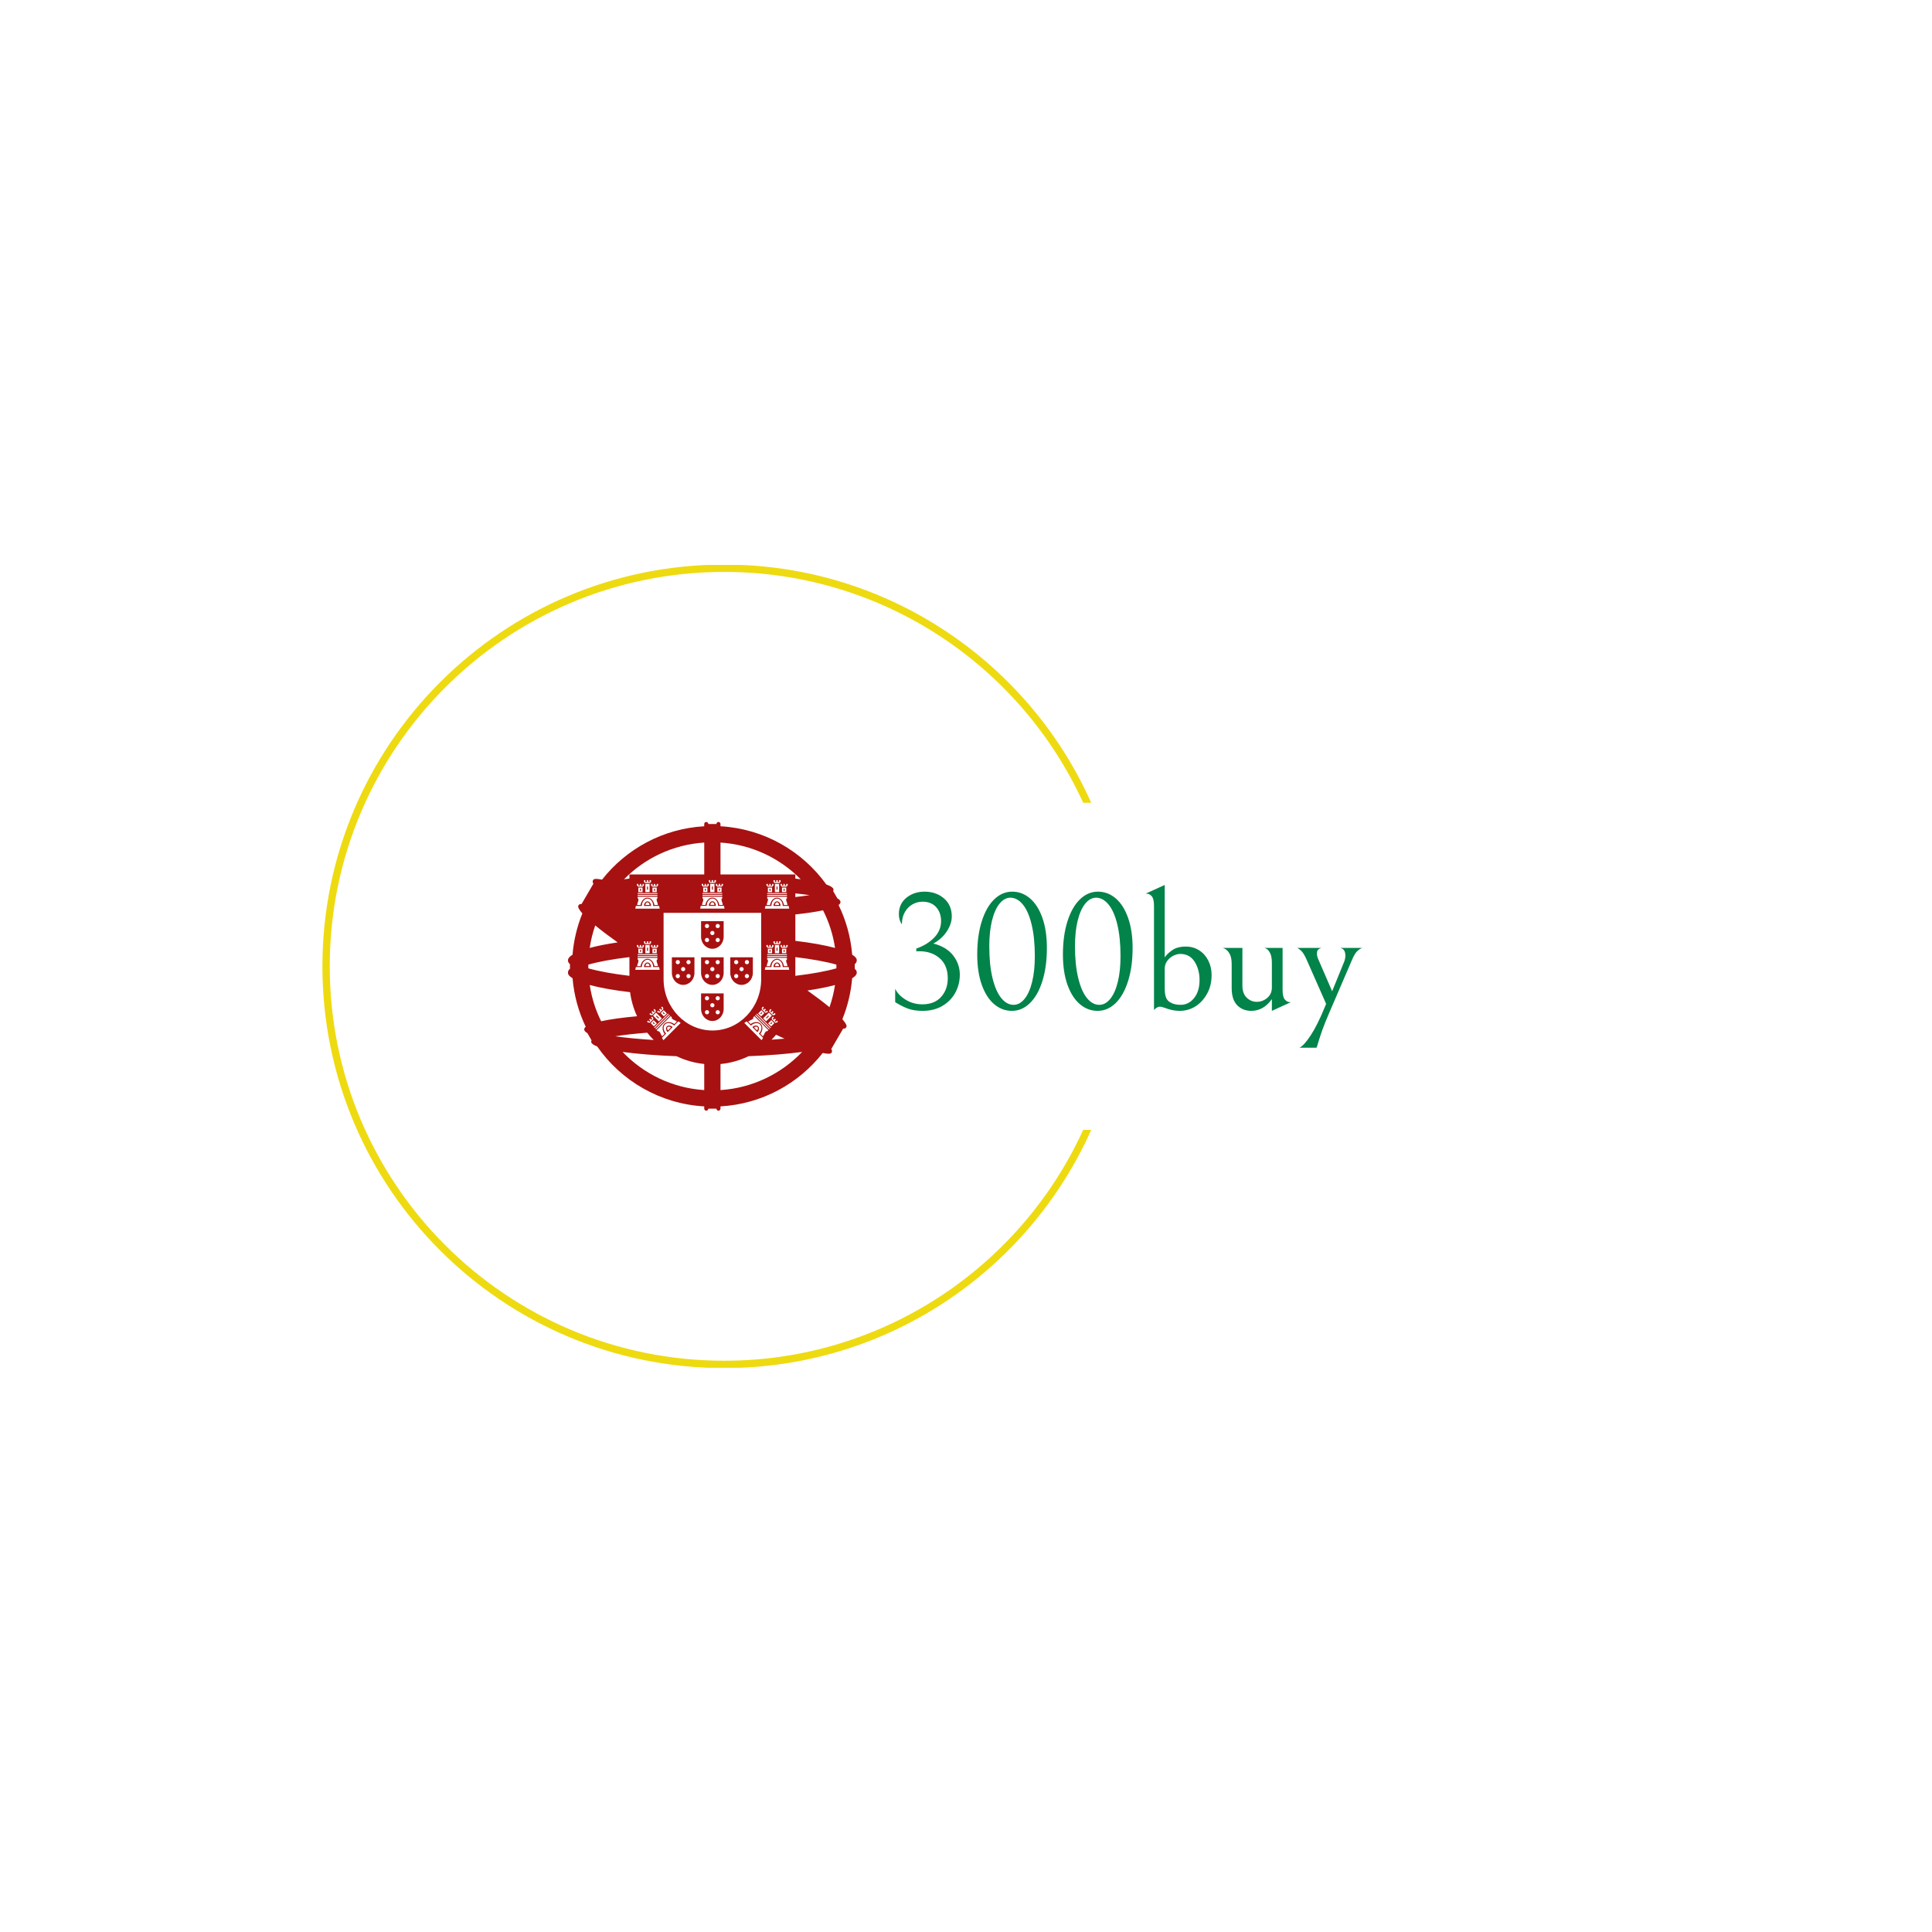
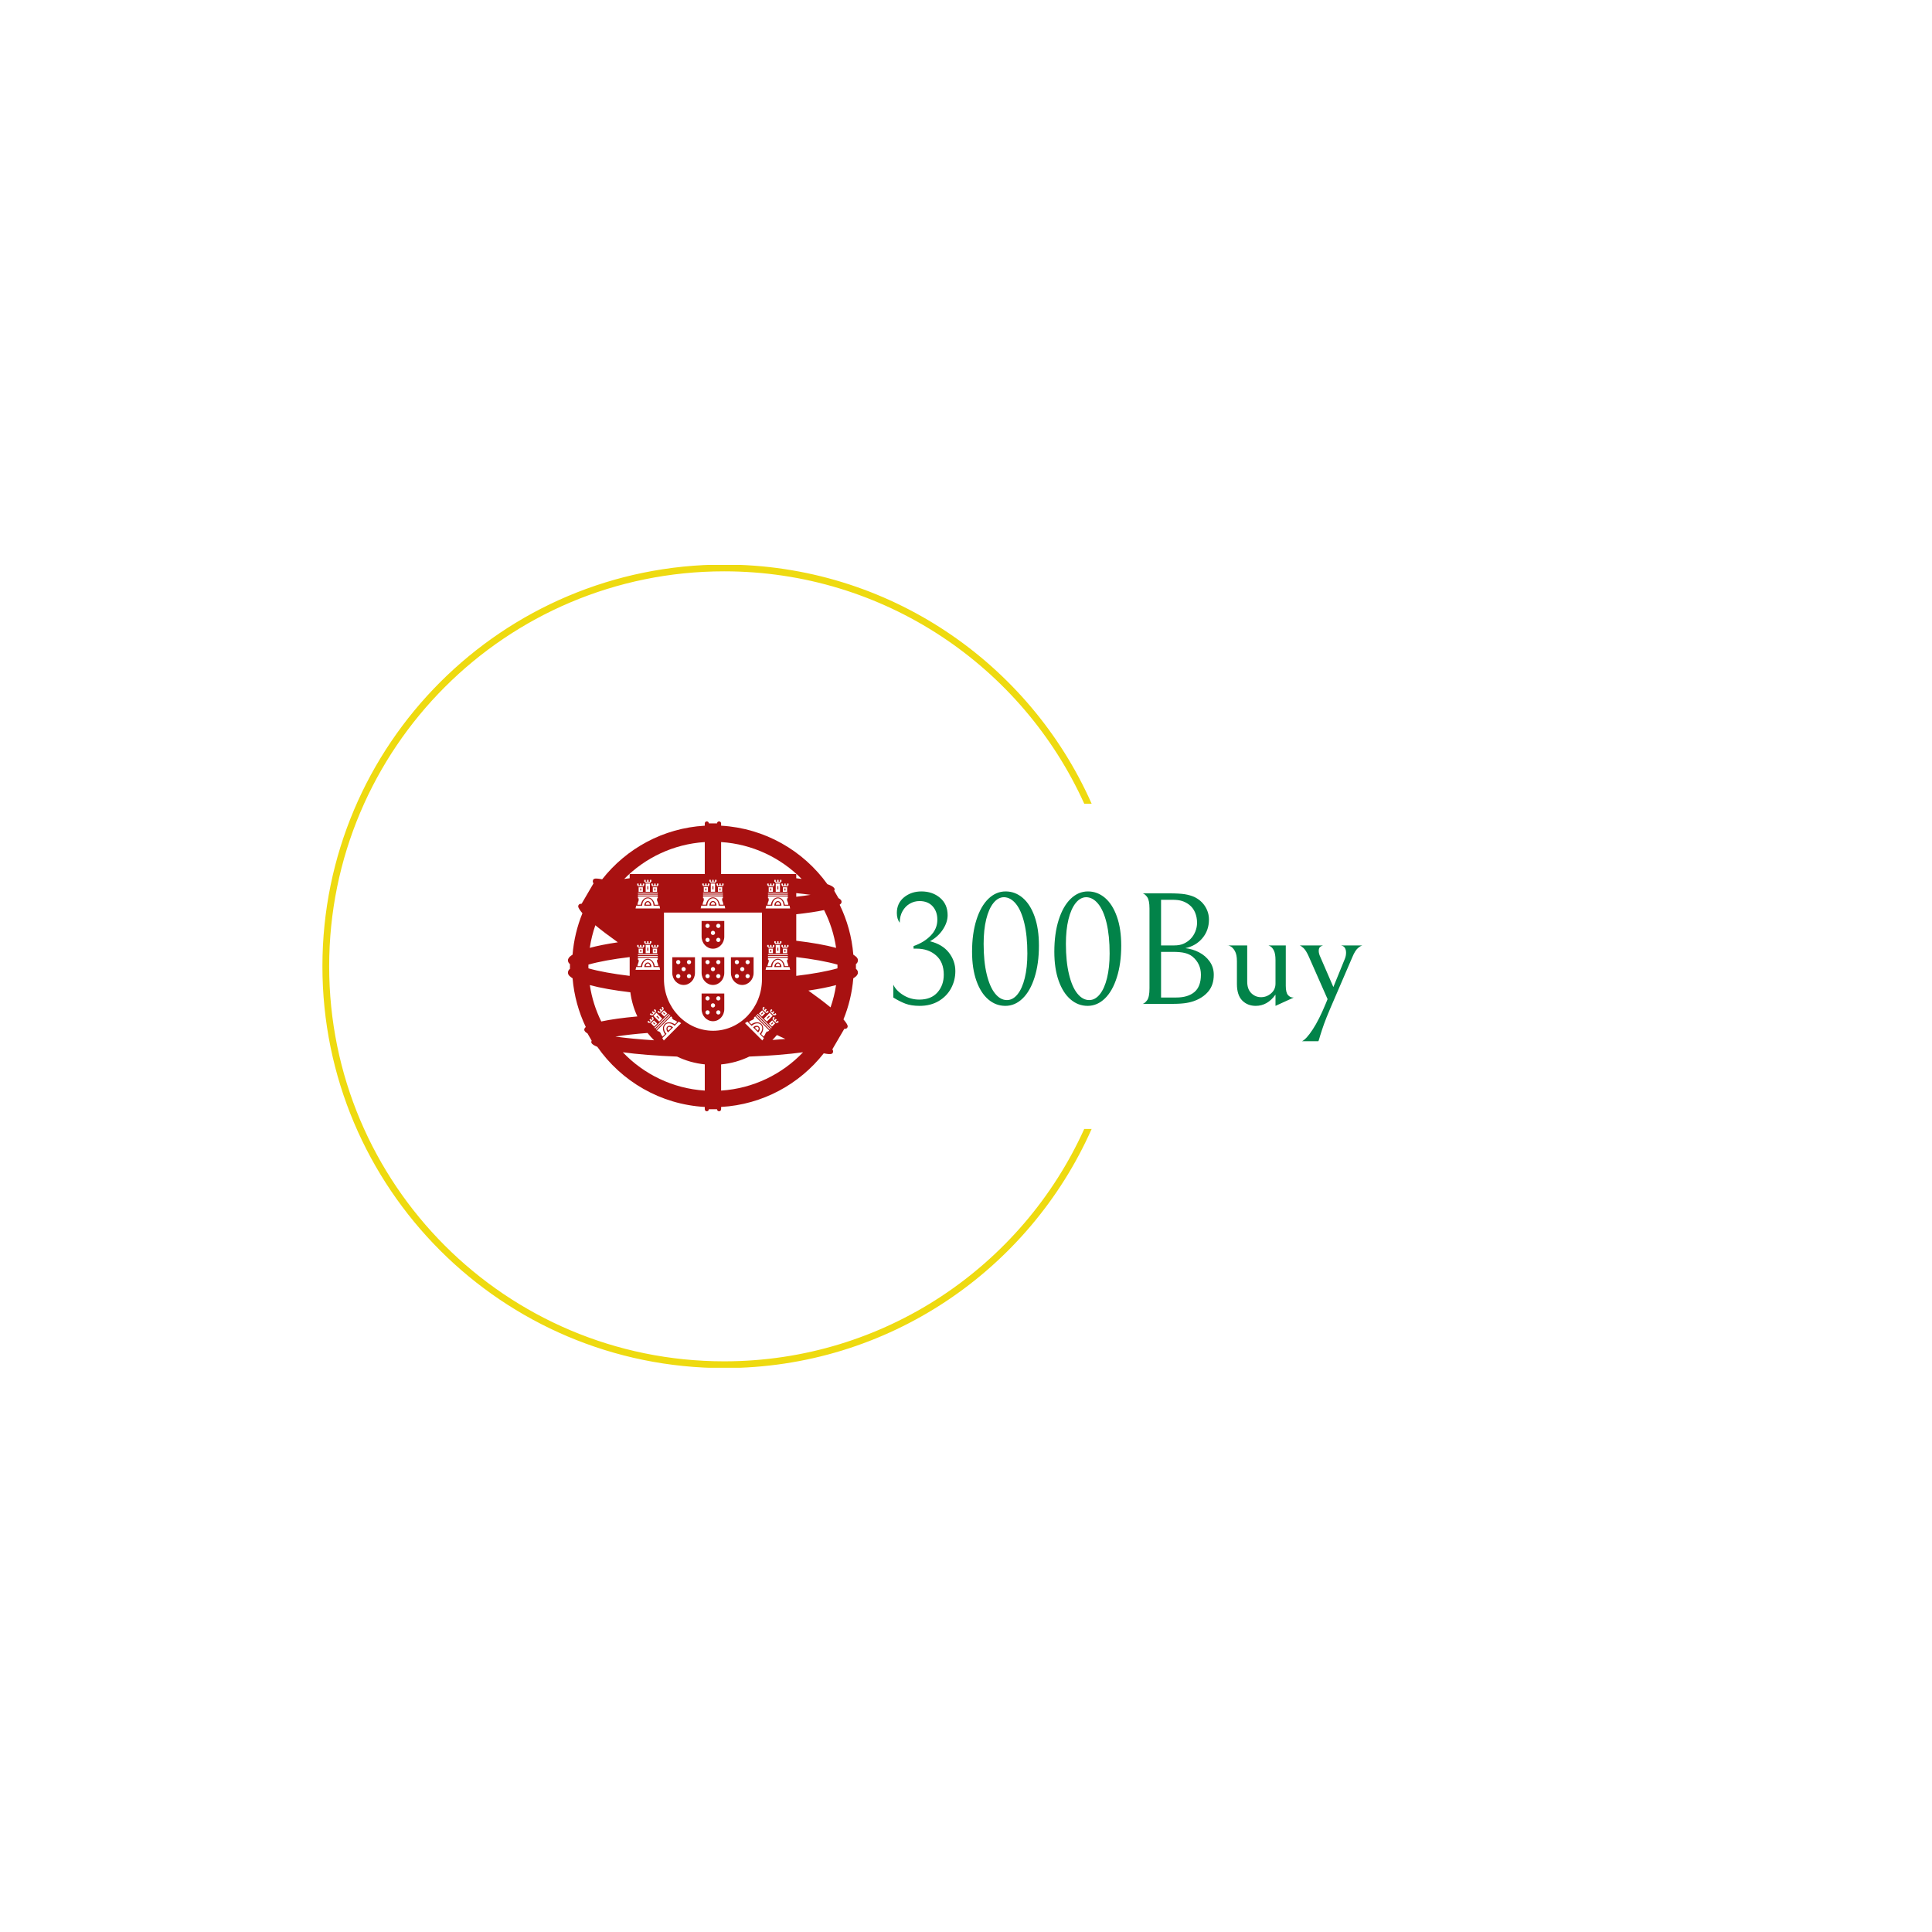
<svg xmlns="http://www.w3.org/2000/svg" version="1.1" width="1500" height="1500" viewBox="0 0 1500 1500">
  <rect width="1500" height="1500" fill="#ffffff" />
  <g transform="matrix(0.6666667,0,0,0.6666667,249.3939,438.5857)">
    <svg viewBox="0 0 396 247" data-background-color="#ffffff" preserveAspectRatio="xMidYMid meet" height="935" width="1500">
      <g id="tight-bounds" transform="matrix(1,0,0,1,0.24,-0.1)">
        <svg viewBox="0 0 395.52 247.2" height="247.2" width="395.52">
          <g>
            <svg />
          </g>
          <g>
            <svg viewBox="0 0 395.52 247.2" height="247.2" width="395.52">
-               <g transform="matrix(1,0,0,1,75.54432,79.18547)">
-                 <svg viewBox="0 0 244.431 88.829" height="88.829" width="244.431">
+               <g transform="matrix(1,0,0,1,75.54432,79.00606)">
+                 <svg viewBox="0 0 244.431 89.188" height="89.188" width="244.431">
                  <g>
-                     <svg viewBox="0 0 415.586 151.029" height="88.829" width="244.431">
-                       <g transform="matrix(1,0,0,1,171.1548,32.9512)">
-                         <svg viewBox="0 0 244.431 85.126" height="85.126" width="244.431">
+                     <svg viewBox="0 0 413.914 151.029" height="89.188" width="244.431">
+                       <g transform="matrix(1,0,0,1,169.4829,36.49238)">
+                         <svg viewBox="0 0 244.431 78.044" height="78.044" width="244.431">
                          <g id="textblocktransform">
-                             <svg viewBox="0 0 244.431 85.126" height="85.126" width="244.431" id="textblock">
+                             <svg viewBox="0 0 244.431 78.044" height="78.044" width="244.431" id="textblock">
                              <g>
-                                 <svg viewBox="0 0 244.431 85.126" height="85.126" width="244.431">
+                                 <svg viewBox="0 0 244.431 78.044" height="78.044" width="244.431">
                                  <g transform="matrix(1,0,0,1,0,0)">
-                                     <svg width="244.431" viewBox="1.9 -37 139.54 48.6" height="85.126" data-palette-color="#028349">
-                                       <path d="M13.3-19.5Q17.15-18.55 19.18-15.98 21.2-13.4 21.2-10.2L21.2-10.2Q21.2-7.35 19.88-4.88 18.55-2.4 16.03-0.9 13.5 0.6 10.1 0.6L10.1 0.6Q7.45 0.6 5.63-0.1 3.8-0.8 1.9-2L1.9-2 1.9-6Q2.75-4.15 5-2.75 7.25-1.35 10-1.35L10-1.35Q13.65-1.35 15.63-3.58 17.6-5.8 17.6-9.1L17.6-9.1Q17.6-13 15.2-15.1 12.8-17.2 9.15-17.2L9.15-17.2 8.2-17.2 8.2-18Q11.5-19.15 13.55-21.28 15.6-23.4 15.6-26.2L15.6-26.2Q15.6-28.75 14.13-30.38 12.65-32 10.05-32L10.05-32Q8.45-32 7.05-31.2 5.65-30.4 4.78-28.88 3.9-27.35 3.9-25.25L3.9-25.25Q3-26.45 3-28.3L3-28.3Q3-31.35 5.25-33.18 7.5-35 10.65-35L10.65-35Q14.1-35 16.45-33 18.8-31 18.8-27.6L18.8-27.6Q18.8-25.4 17.32-23.15 15.85-20.9 13.3-19.5L13.3-19.5ZM26.4-16.25Q26.4-21.85 27.75-26.13 29.1-30.4 31.47-32.7 33.85-35 36.85-35L36.85-35Q39.8-35 42.15-33 44.5-31 45.85-27.2 47.2-23.4 47.2-18.15L47.2-18.15Q47.2-12.55 45.85-8.28 44.5-4 42.12-1.7 39.75 0.6 36.75 0.6L36.75 0.6Q33.8 0.6 31.45-1.4 29.1-3.4 27.75-7.2 26.4-11 26.4-16.25L26.4-16.25ZM43.6-15.7Q43.6-21.2 42.65-25.15 41.7-29.1 40.05-31.13 38.4-33.15 36.35-33.2L36.35-33.2Q34.5-33.2 33.05-31.4 31.6-29.6 30.8-26.33 30-23.05 30-18.7L30-18.7Q30-13.2 30.95-9.25 31.9-5.3 33.55-3.25 35.2-1.2 37.25-1.2L37.25-1.2Q39.1-1.2 40.55-3 42-4.8 42.8-8.08 43.6-11.35 43.6-15.7L43.6-15.7ZM51.99-16.25Q51.99-21.85 53.34-26.13 54.7-30.4 57.07-32.7 59.45-35 62.45-35L62.45-35Q65.39-35 67.75-33 70.09-31 71.44-27.2 72.8-23.4 72.8-18.15L72.8-18.15Q72.8-12.55 71.44-8.28 70.09-4 67.72-1.7 65.34 0.6 62.34 0.6L62.34 0.6Q59.39 0.6 57.05-1.4 54.7-3.4 53.34-7.2 51.99-11 51.99-16.25L51.99-16.25ZM69.19-15.7Q69.19-21.2 68.25-25.15 67.3-29.1 65.64-31.13 63.99-33.15 61.95-33.2L61.95-33.2Q60.09-33.2 58.64-31.4 57.2-29.6 56.39-26.33 55.59-23.05 55.59-18.7L55.59-18.7Q55.59-13.2 56.55-9.25 57.49-5.3 59.14-3.25 60.8-1.2 62.84-1.2L62.84-1.2Q64.69-1.2 66.14-3 67.59-4.8 68.39-8.08 69.19-11.35 69.19-15.7L69.19-15.7ZM79.19-30.75Q79.19-32.85 78.52-33.63 77.84-34.4 76.99-34.4L76.99-34.4 76.69-34.4 82.39-37 82.39-15.35Q82.99-16.35 84.57-17.48 86.14-18.6 88.69-18.6L88.69-18.6Q90.89-18.6 92.64-17.5 94.39-16.4 95.39-14.45 96.39-12.5 96.39-10.1L96.39-10.1Q96.39-7.05 95.14-4.7 93.89-2.35 91.89-0.95L91.89-0.95Q89.64 0.6 86.79 0.6L86.79 0.6Q84.79 0.6 82.54-0.25L82.54-0.25Q81.49-0.65 80.94-0.65L80.94-0.65Q80.09-0.65 79.19 0.35L79.19 0.35 79.19-30.75ZM82.39-6.1Q82.39-4.5 82.74-3.5 83.09-2.5 83.94-2L83.94-2Q85.19-1.2 87.14-1.2L87.14-1.2Q89.54-1.2 91.17-3.23 92.79-5.25 92.79-8.6L92.79-8.6Q92.79-11.75 91.32-14.08 89.84-16.4 87.04-16.4L87.04-16.4Q85.99-16.4 84.89-15.83 83.79-15.25 83.09-14.25 82.39-13.25 82.39-12L82.39-12 82.39-6.1ZM114.39-2.9Q111.89 0.6 108.24 0.6L108.24 0.6Q105.69 0.6 104.04-1.07 102.39-2.75 102.39-6.2L102.39-6.2 102.39-13.3Q102.39-15.35 101.77-16.45 101.14-17.55 100.34-17.95 99.54-18.35 99.54-18.2L99.54-18.2 105.59-18.2 105.59-6.95Q105.59-4.6 106.86-3.35 108.14-2.1 109.89-2.1L109.89-2.1Q111.64-2.1 113.02-3.28 114.39-4.45 114.39-6.35L114.39-6.35 114.39-13.65Q114.39-15.6 113.89-16.6 113.39-17.6 112.74-17.95 112.09-18.3 112.09-18.2L112.09-18.2 117.59-18.2 117.59-5.65Q117.59-3.55 118.27-2.78 118.94-2 119.79-2L119.79-2 120.09-2 114.39 0.6 114.39-2.9ZM130.04-0.15L130.59-1.5 124.74-14.75Q123.89-16.65 123.11-17.38 122.34-18.1 121.89-18.2L121.89-18.2 129.19-18.2Q128.74-18.1 128.29-17.75 127.84-17.4 127.84-16.5L127.84-16.5Q127.84-15.65 128.34-14.6L128.34-14.6 132.39-5.25 135.99-14.1Q136.34-15 136.34-15.95L136.34-15.95Q136.34-16.85 135.96-17.45 135.59-18.05 134.74-18.2L134.74-18.2 141.44-18.2Q140.89-18.1 140.01-17.35 139.14-16.6 138.29-14.55L138.29-14.55 131.49 1.25Q130.14 4.4 129.49 6.23 128.84 8.05 128.24 10L128.24 10Q127.99 10.95 127.74 11.6L127.74 11.6 122.64 11.6Q123.99 10.95 125.96 7.95 127.94 4.95 130.04-0.15L130.04-0.15Z" opacity="1" transform="matrix(1,0,0,1,0,0)" fill="#028349" class="wordmark-text-0" data-fill-palette-color="primary" id="text-0" />
+                                     <svg width="244.431" viewBox="1.9 -35 145.94 46.6" height="78.044" data-palette-color="#028349">
+                                       <path d="M13.3-19.5Q17.15-18.55 19.18-15.98 21.2-13.4 21.2-10.2L21.2-10.2Q21.2-7.35 19.88-4.88 18.55-2.4 16.03-0.9 13.5 0.6 10.1 0.6L10.1 0.6Q7.45 0.6 5.63-0.1 3.8-0.8 1.9-2L1.9-2 1.9-6Q2.75-4.15 5-2.75 7.25-1.35 10-1.35L10-1.35Q13.65-1.35 15.63-3.58 17.6-5.8 17.6-9.1L17.6-9.1Q17.6-13 15.2-15.1 12.8-17.2 9.15-17.2L9.15-17.2 8.2-17.2 8.2-18Q11.5-19.15 13.55-21.28 15.6-23.4 15.6-26.2L15.6-26.2Q15.6-28.75 14.13-30.38 12.65-32 10.05-32L10.05-32Q8.45-32 7.05-31.2 5.65-30.4 4.78-28.88 3.9-27.35 3.9-25.25L3.9-25.25Q3-26.45 3-28.3L3-28.3Q3-31.35 5.25-33.18 7.5-35 10.65-35L10.65-35Q14.1-35 16.45-33 18.8-31 18.8-27.6L18.8-27.6Q18.8-25.4 17.32-23.15 15.85-20.9 13.3-19.5L13.3-19.5ZM26.4-16.25Q26.4-21.85 27.75-26.13 29.1-30.4 31.47-32.7 33.85-35 36.85-35L36.85-35Q39.8-35 42.15-33 44.5-31 45.85-27.2 47.2-23.4 47.2-18.15L47.2-18.15Q47.2-12.55 45.85-8.28 44.5-4 42.12-1.7 39.75 0.6 36.75 0.6L36.75 0.6Q33.8 0.6 31.45-1.4 29.1-3.4 27.75-7.2 26.4-11 26.4-16.25L26.4-16.25ZM43.6-15.7Q43.6-21.2 42.65-25.15 41.7-29.1 40.05-31.13 38.4-33.15 36.35-33.2L36.35-33.2Q34.5-33.2 33.05-31.4 31.6-29.6 30.8-26.33 30-23.05 30-18.7L30-18.7Q30-13.2 30.95-9.25 31.9-5.3 33.55-3.25 35.2-1.2 37.25-1.2L37.25-1.2Q39.1-1.2 40.55-3 42-4.8 42.8-8.08 43.6-11.35 43.6-15.7L43.6-15.7ZM51.99-16.25Q51.99-21.85 53.34-26.13 54.7-30.4 57.07-32.7 59.45-35 62.45-35L62.45-35Q65.39-35 67.75-33 70.09-31 71.44-27.2 72.8-23.4 72.8-18.15L72.8-18.15Q72.8-12.55 71.44-8.28 70.09-4 67.72-1.7 65.34 0.6 62.34 0.6L62.34 0.6Q59.39 0.6 57.05-1.4 54.7-3.4 53.34-7.2 51.99-11 51.99-16.25L51.99-16.25ZM69.19-15.7Q69.19-21.2 68.25-25.15 67.3-29.1 65.64-31.13 63.99-33.15 61.95-33.2L61.95-33.2Q60.09-33.2 58.64-31.4 57.2-29.6 56.39-26.33 55.59-23.05 55.59-18.7L55.59-18.7Q55.59-13.2 56.55-9.25 57.49-5.3 59.14-3.25 60.8-1.2 62.84-1.2L62.84-1.2Q64.69-1.2 66.14-3 67.59-4.8 68.39-8.08 69.19-11.35 69.19-15.7L69.19-15.7ZM95.29-0.85Q93.99-0.4 92.32-0.2 90.64 0 87.69 0L87.69 0 79.44 0Q80.09-0.15 80.84-1.13 81.59-2.1 81.59-4.9L81.59-4.9 81.59-29.65Q81.59-32.25 80.89-33.23 80.19-34.2 79.49-34.4L79.49-34.4 87.69-34.4Q90.89-34.4 92.57-34.13 94.24-33.85 95.49-33.3L95.49-33.3Q97.69-32.25 98.89-30.35 100.09-28.45 100.09-26.25L100.09-26.25Q100.09-22.9 98.07-20.48 96.04-18.05 92.74-17.35L92.74-17.35Q94.99-17.1 97.02-16.05 99.04-15 100.32-13.2 101.59-11.4 101.59-9.1L101.59-9.1Q101.59-5.9 99.89-3.88 98.19-1.85 95.29-0.85L95.29-0.85ZM93.89-30.9Q92.89-31.65 91.74-32.02 90.59-32.4 88.64-32.4L88.64-32.4 85.19-32.4 85.19-18.2 89.24-18.2Q91.04-18.2 92.24-18.75 93.44-19.3 94.34-20.2L94.34-20.2Q95.29-21.15 95.84-22.5 96.39-23.85 96.39-25.25L96.39-25.25Q96.39-26.95 95.77-28.45 95.14-29.95 93.89-30.9L93.89-30.9ZM94.94-14.75Q93.99-15.5 92.59-15.85 91.19-16.2 88.79-16.2L88.79-16.2 85.19-16.2 85.19-2 89.94-2Q93.54-2 95.57-3.7 97.59-5.4 97.59-9.1L97.59-9.1Q97.59-12.55 94.94-14.75L94.94-14.75ZM120.79-2.9Q118.29 0.6 114.64 0.6L114.64 0.6Q112.09 0.6 110.44-1.07 108.79-2.75 108.79-6.2L108.79-6.2 108.79-13.3Q108.79-15.35 108.16-16.45 107.54-17.55 106.74-17.95 105.94-18.35 105.94-18.2L105.94-18.2 111.99-18.2 111.99-6.95Q111.99-4.6 113.26-3.35 114.54-2.1 116.29-2.1L116.29-2.1Q118.04-2.1 119.41-3.28 120.79-4.45 120.79-6.35L120.79-6.35 120.79-13.65Q120.79-15.6 120.29-16.6 119.79-17.6 119.14-17.95 118.49-18.3 118.49-18.2L118.49-18.2 123.99-18.2 123.99-5.65Q123.99-3.55 124.66-2.78 125.34-2 126.19-2L126.19-2 126.49-2 120.79 0.6 120.79-2.9ZM136.44-0.15L136.99-1.5 131.14-14.75Q130.29-16.65 129.51-17.38 128.74-18.1 128.29-18.2L128.29-18.2 135.59-18.2Q135.14-18.1 134.69-17.75 134.24-17.4 134.24-16.5L134.24-16.5Q134.24-15.65 134.74-14.6L134.74-14.6 138.79-5.25 142.39-14.1Q142.74-15 142.74-15.95L142.74-15.95Q142.74-16.85 142.36-17.45 141.99-18.05 141.14-18.2L141.14-18.2 147.84-18.2Q147.29-18.1 146.41-17.35 145.54-16.6 144.69-14.55L144.69-14.55 137.89 1.25Q136.54 4.4 135.89 6.23 135.24 8.05 134.64 10L134.64 10Q134.39 10.95 134.14 11.6L134.14 11.6 129.04 11.6Q130.39 10.95 132.36 7.95 134.34 4.95 136.44-0.15L136.44-0.15Z" opacity="1" transform="matrix(1,0,0,1,0,0)" fill="#028349" class="wordmark-text-0" data-fill-palette-color="primary" id="text-0" />
                                    </svg>
                                  </g>
                                </svg>
                              </g>
                            </svg>
                          </g>
                        </svg>
                      </g>
                      <g>
                        <svg viewBox="0 0 151.059 151.029" height="151.029" width="151.059">
                          <g>
                            <svg version="1.1" x="0" y="0" viewBox="5.479 6.76 752.21 752.061" enable-background="new 0 0 763.17 763.17" xml:space="preserve" height="151.029" width="151.059" class="icon-icon-0" data-fill-palette-color="accent" id="icon-0">
                              <path d="M752.539 389.267l-0.042-12.085c3.59-3.017 5.529-6.133 5.132-11.139-0.193-2.46-1.351-4.573-2.844-6.313-0.098-0.118-0.208-0.234-0.311-0.351-0.038-0.042-0.075-0.085-0.114-0.126-2.042-2.271-4.963-4.35-8.588-6.73-3.781-46.12-16.123-89.813-35.438-129.488 3.212-2.323 4.903-4.711 4.903-7.148 0 0-0.005-0.116-0.024-0.301 0.041-0.427 0.024-0.687 0.024-0.687 0-3.149-2.813-6.217-8.108-9.167l-0.618-1.061-10.344-18.019c0.061-0.135 0.112-0.268 0.167-0.402 0.543-0.946 0.833-1.9 0.833-2.863 0 0-0.009-0.06-0.023-0.145 0.014-0.106 0.023-0.181 0.023-0.181 0-1.029-0.317-2.049-0.936-3.058-0.053-0.129-0.102-0.258-0.16-0.387-0.026 0.021-0.048 0.037-0.074 0.057-2.375-3.491-8.376-6.853-17.549-10.025C615.973 82.779 516.315 24.453 402.767 17.963v-5.907c0-2.912-2.384-5.296-5.296-5.296-2.908 0-5.289 2.379-5.295 5.286h-21.187c-0.006-2.907-2.387-5.286-5.295-5.286-2.912 0-5.296 2.384-5.296 5.296v5.907c-107.967 6.172-203.381 59.204-266.21 139.081-2.95-0.624-5.668-1.097-8.112-1.395-8.452-1.019-13.009-1.221-15.605 3.072-0.153 0.873-0.268 1.46-0.328 1.93-0.726 2.039-0.002 4.339 1.622 7.094-0.083 0.088-0.161 0.176-0.253 0.264l-30.654 52.497c-3.917-0.08-6.551 0.68-7.901 3.426-2.56 3.669 0.54 8.948 5.635 15.757 1.266 1.691 2.735 3.489 4.393 5.383C29.3 278.684 20.479 314.793 17.386 352.525c-5.389 3.544-8.962 6.185-10.669 10.034-0.727 1.175-1.18 2.361-1.156 3.485-0.518 4.792 1.455 7.975 5.074 11.052l0.042 12.097c-3.584 3.015-5.52 6.132-5.127 11.132 0.229 2.9 1.797 5.317 3.673 7.208 2.024 2.108 4.816 4.075 8.223 6.311 0.001 0.001 0.003 0.002 0.004 0.002 3.781 44.937 15.691 87.558 34.257 126.39-2.491 2.056-3.788 4.161-3.788 6.304 0 0-0.449 1.173 0.431 3.095 0.015 0.039 0.033 0.077 0.05 0.115 0.023 0.049 0.051 0.1 0.076 0.15 0.69 1.535 2.058 3.048 4.052 4.534 0.544 0.427 1.126 0.862 1.8 1.311-0.031-0.045-0.052-0.088-0.082-0.133 0.561 0.354 1.155 0.707 1.788 1.059l10.93 19.05c-0.111 0.252-0.209 0.5-0.297 0.745-0.432 0.844-0.676 1.695-0.676 2.553 0 0-0.137 0.624 0.246 1.681 1.09 3.762 6.391 7.39 15.338 10.812 62.249 89.308 163.355 149.506 278.821 156.106v5.907c0 2.917 2.384 5.296 5.296 5.296s5.296-2.379 5.296-5.296h21.185c0 2.917 2.384 5.296 5.296 5.296 2.912 0 5.296-2.379 5.296-5.296v-5.907C510.749 741.446 606.173 688.402 669 608.507c2.942 0.622 5.652 1.093 8.09 1.389 8.451 1.024 13.013 1.221 15.609-3.072 0.154-0.884 0.27-1.476 0.328-1.95 0.686-2.02-0.04-4.302-1.65-7.033 0.093-0.099 0.182-0.198 0.287-0.296l30.622-52.471c3.917 0.083 6.544-0.671 7.898-3.408 2.62-3.682-0.489-8.977-5.595-15.806-1.267-1.692-2.738-3.491-4.399-5.387 13.576-33.357 22.362-69.173 25.514-106.594 0.029-0.019 0.061-0.038 0.09-0.057 5.378-3.543 8.947-6.176 10.658-10.012 0.728-1.176 1.18-2.363 1.155-3.487C758.127 395.528 756.156 392.344 752.539 389.267zM669.888 236.885c15.336 30.247 26.051 63.23 31.221 98.026-26.778-7.269-62.019-13.559-103.39-18.477v-68.782C626.349 244.605 650.816 240.966 669.888 236.885zM597.719 202.334v-9.475c13.244 1.372 25.653 2.866 37.087 4.472C623.597 199.128 611.172 200.8 597.719 202.334zM402.767 60.43c81.625 5.285 154.981 40.87 208.941 95.636-4.513-0.601-9.186-1.183-13.989-1.747v-10.898H402.767V60.43zM211.55 526.678l2.684-2.679 3.269 3.268 2.586-2.596-3.263-3.269 2.524-2.523 3.274 3.278 2.591-2.607-3.269-3.269 2.602-2.596 3.264 3.269-1.215 1.22 1.681 1.677-10.402 10.406-1.67-1.686-1.38 1.376L211.55 526.678zM192.486 172.763v-4.619h3.569v4.619h3.678v-4.619h3.677v4.619h-1.717v2.394h-14.715v-2.394h-1.939v-4.619h3.781v4.619H192.486zM210.872 163.37v-4.93h3.563v4.93h3.672v-4.93h3.791v4.93h-1.83v2.394H205.25v-2.394h-1.841v-4.93h3.672v4.93H210.872zM229.255 172.763v-4.619h3.569v4.619h3.78v-4.619h3.678v4.619h-1.837v2.394h-14.699v-2.394h-1.846v-4.619h3.678v4.619H229.255zM186.977 206.34v-4.774h51.468v4.774h-1.841l0.041 5.617c1.557 3.387 2.617 7.116 3.202 11.079h-9.207c-1.717-10.888-9.139-19.075-18.04-19.075-8.906 0-16.334 8.197-18.04 19.095h-8.927c0.594-3.951 1.697-7.711 3.186-11.047v-5.669H186.977zM186.977 199.181v-2.395h51.458v2.395H186.977zM236.604 177.691v11.787h-11.037v-11.787H236.604zM218.108 168.143v21.335h-11.037v-21.335H218.108zM238.435 192.008v2.25h-51.458v-2.25H238.435zM188.819 189.478v-11.787h10.913v11.787H188.819zM198.005 225.429c0-10.551 6.589-19.09 14.714-19.09 8.111 0 14.699 8.539 14.699 19.09h15.49c0.657 2.297 1.154 4.691 1.48 7.158h-63.555c0.362-2.404 0.879-4.882 1.556-7.158H198.005zM192.496 332.011v-4.619h3.57v4.619h3.677v-4.619h3.678v4.619h-1.717v2.384h-14.715v-2.384h-1.94v-4.619h3.786v4.619H192.496zM210.883 322.603v-4.914h3.563v4.914h3.672v-4.914h3.791v4.914h-1.831v2.394h-14.818v-2.394h-1.841v-4.914h3.672v4.914H210.883zM218.119 327.381v21.335h-11.037v-21.335H218.119zM238.445 351.246v2.245h-51.457v-2.245H238.445zM225.577 348.717v-11.793h11.037v11.793H225.577zM238.445 356.024v2.395h-51.457v-2.395H238.445zM188.834 348.717v-11.793h10.908v11.793H188.834zM186.988 365.578v-4.779h51.468v4.779h-1.841l0.041 5.612c1.557 3.393 2.617 7.121 3.201 11.084h-9.206c-1.717-10.892-9.139-19.08-18.04-19.08-8.906 0-16.333 8.197-18.036 19.1h-8.942c0.605-3.951 1.706-7.711 3.201-11.047v-5.669H186.988zM238.455 332.011v2.384h-14.699v-2.384h-1.846v-4.619h3.678v4.619h3.677v-4.619h3.57v4.619h3.781v-4.619h3.678v4.619H238.455zM182.4 384.663h15.614c0-10.536 6.59-19.086 14.715-19.086 8.115 0 14.699 8.549 14.699 19.086h15.49c0.657 2.301 1.154 4.706 1.479 7.157h-63.555C181.205 389.421 181.723 386.944 182.4 384.663zM248.023 490.215l2.597-2.596 3.258 3.269-1.293 1.292 1.686 1.686-10.391 10.396-1.696-1.686-1.293 1.303-3.269-3.269 2.591-2.596 3.274 3.269 2.607-2.607-3.274-3.269 2.524-2.523 3.269 3.268 2.684-2.668L248.023 490.215zM279.025 521.144c3.497 1.313 6.884 3.197 10.096 5.596l-6.516 6.496c-8.906-6.486-19.954-7.024-26.244-0.734-6.294 6.299-5.74 17.358 0.75 26.264l-6.314 6.32c-2.37-3.218-4.246-6.652-5.55-10.076l-4.003-4.003-1.313 1.303-3.367-3.382 36.386-36.391 3.377 3.383-1.303 1.292L279.025 521.144zM234.865 547.242l-1.696-1.697 36.396-36.39 1.686 1.696L234.865 547.242zM231.39 543.767l-1.588-1.593 36.386-36.391 1.588 1.593L231.39 543.767zM222.959 501.541l2.524-2.514 3.481 3.486 2.596-2.607-3.486-3.475 2.695-2.689 3.471 3.486-1.293 1.304 1.686 1.685-10.474 10.479-1.697-1.686-1.303 1.293-3.475-3.475 2.596-2.597 3.486 3.476 2.679-2.68L222.959 501.541zM234.938 503.29l15.087 15.082-7.799 7.799-15.083-15.082L234.938 503.29zM255.3 513.096l-8.327-8.338 7.795-7.799 8.337 8.337L255.3 513.096zM228.69 523.036l8.337 8.328-7.711 7.717-8.337-8.328L228.69 523.036zM254.157 575.223c-1.453-1.966-2.829-4.087-3.972-6.175L261.233 558c-7.458-7.448-8.845-18.144-3.104-23.885 5.741-5.741 16.437-4.355 23.895 3.093l10.949-10.955c2.099 1.169 4.132 2.504 6.113 4.024L254.157 575.223zM254.525 416.265V243.402h254.218v172.862c0 73.837-56.649 133.678-126.747 133.678C311.894 549.942 254.525 490.101 254.525 416.265zM361.438 172.607v-4.618h3.569v4.618h3.662v-4.618h3.677v4.618h-1.717v2.379h-14.699v-2.379h-1.949v-4.618h3.78v4.618H361.438zM405.555 172.607v-4.618h3.662v4.618h-1.83v2.379h-14.704v-2.379h-1.831v-4.618h3.667v4.618h3.672v-4.618h3.569v4.618H405.555zM355.928 206.174v-4.779h51.458v4.779h-1.831l0.041 5.612c1.547 3.388 2.617 7.116 3.186 11.079h-9.206c-1.713-10.888-9.139-19.075-18.036-19.075-8.911 0-16.323 8.197-18.04 19.095h-8.927c0.59-3.947 1.692-7.711 3.186-11.048v-5.663H355.928zM407.386 191.852v2.245h-51.458v-2.245H407.386zM357.76 189.308v-11.787h10.908v11.787H357.76zM379.824 163.209v-4.923h3.549v4.923h3.687v-4.923h3.791v4.923h-1.841v2.384h-14.823v-2.384h-1.842v-4.923h3.678v4.923H379.824zM387.06 167.978v21.33h-11.037v-21.33H387.06zM394.518 189.308v-11.787h11.037v11.787H394.518zM407.386 196.616v2.395h-51.458v-2.395H407.386zM366.956 225.259c0-10.541 6.574-19.084 14.699-19.084 8.115 0 14.703 8.544 14.703 19.084h15.486c0.657 2.312 1.152 4.702 1.484 7.174h-63.555c0.357-2.416 0.89-4.888 1.557-7.174H366.956zM510.037 490.887l3.274-3.269 2.668 2.679-3.264 3.269 2.596 2.596 3.274-3.269 2.519 2.524-3.274 3.269 2.596 2.596 3.274-3.269 2.596 2.596-3.263 3.269-1.22-1.22-1.681 1.686-10.401-10.396 1.681-1.685L510.037 490.887zM529.876 172.763v-4.619h3.569v4.619h3.678v-4.619h3.672v4.619h-1.722v2.394h-14.704v-2.394h-1.95v-4.619h3.791v4.619H529.876zM548.264 163.37v-4.93h3.558v4.93h3.678v-4.93h3.791v4.93h-1.831v2.394h-14.828v-2.394h-1.836v-4.93h3.667v4.93H548.264zM566.645 172.763v-4.619h3.569v4.619h3.781v-4.619h3.667v4.619h-1.837v2.394h-14.699v-2.394h-1.836v-4.619h3.677v4.619H566.645zM524.368 206.34v-4.774h51.457v4.774h-1.83l0.041 5.617c1.547 3.387 2.616 7.116 3.19 11.079h-9.195c-1.728-10.888-9.155-19.075-18.051-19.075-8.897 0-16.323 8.197-18.041 19.095h-8.926c0.594-3.951 1.696-7.711 3.196-11.047v-5.669H524.368zM524.368 199.181v-2.395h51.457v2.395H524.368zM573.995 177.691v11.787h-11.037v-11.787H573.995zM555.499 168.143v21.335h-11.037v-21.335H555.499zM575.825 192.008v2.25h-51.457v-2.25H575.825zM526.209 189.478v-11.787h10.913v11.787H526.209zM535.395 225.429c0-10.551 6.59-19.09 14.704-19.09 8.12 0 14.699 8.539 14.699 19.09h15.496c0.646 2.297 1.159 4.691 1.473 7.158h-63.555c0.362-2.404 0.89-4.882 1.557-7.158H535.395zM529.876 332.011v-4.619h3.569v4.619h3.678v-4.619h3.672v4.619h-1.722v2.384h-14.704v-2.384h-1.95v-4.619h3.791v4.619H529.876zM548.264 322.603v-4.914h3.558v4.914h3.678v-4.914h3.791v4.914h-1.831v2.394h-14.828v-2.394h-1.836v-4.914h3.667v4.914H548.264zM555.499 327.381v21.335h-11.037v-21.335H555.499zM575.825 351.246v2.245h-51.457v-2.245H575.825zM562.958 348.717v-11.793h11.037v11.793H562.958zM575.825 356.024v2.395h-51.457v-2.395H575.825zM526.209 348.717v-11.793h10.913v11.793H526.209zM524.368 365.578v-4.779h51.457v4.779h-1.83l0.041 5.612c1.547 3.393 2.616 7.121 3.19 11.084h-9.195c-1.728-10.892-9.155-19.08-18.051-19.08-8.897 0-16.323 8.197-18.041 19.1h-8.926c0.594-3.951 1.696-7.711 3.196-11.047v-5.669H524.368zM575.825 332.011v2.384h-14.699v-2.384h-1.836v-4.619h3.677v4.619h3.678v-4.619h3.569v4.619h3.781v-4.619h3.667v4.619H575.825zM519.77 384.663h15.625c0-10.536 6.59-19.086 14.704-19.086 8.12 0 14.699 8.549 14.699 19.086h15.496c0.646 2.311 1.159 4.706 1.473 7.157h-63.555C518.575 389.421 519.103 386.954 519.77 384.663zM549.091 529.947l-1.293-1.283-1.67 1.676-10.406-10.396 1.686-1.685-1.304-1.304 3.274-3.269 2.596 2.596-3.263 3.279 2.596 2.596 3.274-3.269 2.519 2.524-3.274 3.279 2.679 2.668 3.264-3.269 2.607 2.587L549.091 529.947zM522.77 551.09l-3.94 4.003c-1.304 3.497-3.181 6.879-5.581 10.085l-6.507-6.516c6.496-8.896 7.034-19.943 0.746-26.232-6.295-6.3-17.353-5.741-26.275 0.754l-6.31-6.319c3.206-2.379 6.651-4.252 10.076-5.556l4.003-4.003-1.304-1.303 3.378-3.383 36.396 36.391-3.377 3.382L522.77 551.09zM492.751 510.935l1.681-1.708 36.397 36.401-1.692 1.697L492.751 510.935zM496.222 507.458l1.593-1.583 36.385 36.381-1.593 1.593L496.222 507.458zM529.675 497.228l3.486-3.475 2.596 2.596-3.475 3.475 2.679 2.689 3.486-3.486 2.508 2.524-3.486 3.475 2.607 2.607 3.486-3.486 2.679 2.68-3.486 3.486-1.303-1.304-1.681 1.697-10.489-10.49 1.696-1.685L529.675 497.228zM536.699 510.996l-15.083 15.092-7.81-7.799 15.083-15.081L536.699 510.996zM534.697 539.174l-7.81-7.81 8.337-8.328 7.799 7.8L534.697 539.174zM516.941 504.758l-8.321 8.338-7.711-7.718 8.321-8.327L516.941 504.758zM470.941 526.253l11.047 11.037c7.448-7.448 18.144-8.833 23.885-3.093 5.741 5.741 4.355 16.437-3.104 23.896l10.965 10.944c-1.179 2.099-2.514 4.137-4.024 6.123l-44.946-44.945C466.725 528.767 468.841 527.392 470.941 526.253zM547.469 561.017C547.469 561.017 547.469 561.017 547.469 561.017c7.557 3.566 14.921 6.982 22.026 10.202-10.823 0.946-22.083 1.825-33.669 2.632C539.875 569.732 543.759 565.451 547.469 561.017zM360.397 60.43v82.991H165.55v10.885c-4.841 0.568-9.549 1.154-14.096 1.76C205.415 101.3 278.772 65.715 360.397 60.43zM76.511 276.265c15.819 13.054 35.514 27.962 58.384 44.212-28.325 4.162-52.925 9.027-72.844 14.434C65.055 314.688 69.941 295.082 76.511 276.265zM58.513 382.79c0-1.499 0.036-2.989 0.057-4.483 27.197-7.715 63.744-14.367 106.98-19.515v48.758c-43.229-5.144-79.778-11.789-106.97-19.499C58.552 386.299 58.513 384.55 58.513 382.79zM91.849 525.836c-14.461-29.235-24.641-60.963-29.689-94.38 27.168 7.368 63.033 13.728 105.165 18.673v0c2.856 22.111 9.097 43.17 18.167 62.664 0 0 0-0.001-0.001-0.002C147.388 516.254 115.375 520.701 91.849 525.836zM211.917 555.667c5.268 6.661 10.924 13.002 16.927 18.998 0 0-0.001-0.001-0.001-0.001-38.156-2.402-72.181-5.674-100.362-9.607C151.631 561.349 179.892 558.166 211.917 555.667zM147.77 605.744c37.553 5.176 85.964 9.096 140.73 11.206 22.162 10.643 46.395 17.634 71.897 20.195v68.005C276.906 699.745 202.051 662.652 147.77 605.744zM402.767 705.15v-67.888c-0.001 0-0.002 0-0.003 0 25.99-2.453 50.628-9.507 73.086-20.359 54.273-2.121 102.256-6.021 139.541-11.159C561.111 662.653 486.258 699.745 402.767 705.15zM686.661 489.285c-15.607-12.878-34.981-27.559-57.458-43.555 27.875-4.122 52.113-8.927 71.794-14.261C697.986 451.399 693.139 470.724 686.661 489.285zM704.58 388.054c-27.176 7.701-63.678 14.345-106.861 19.488v-48.741c43.185 5.144 79.698 11.788 106.871 19.496 0.02 1.497 0.057 2.991 0.057 4.493C704.646 384.55 704.608 386.301 704.58 388.054zM352.169 265.192v40.539c0 17.306 13.282 31.343 29.496 31.343 16.22 0 29.332-14.037 29.332-31.343v-40.539H352.169zM367.622 319.691c-3.041 0-5.487-2.457-5.487-5.488s2.446-5.477 5.487-5.477c3.016 0 5.473 2.447 5.473 5.477S370.638 319.691 367.622 319.691zM367.622 283.275c-3.041 0-5.487-2.447-5.487-5.477 0-3.031 2.446-5.488 5.487-5.488 3.016 0 5.473 2.457 5.473 5.488C373.096 280.828 370.638 283.275 367.622 283.275zM381.582 301.496c-3.031 0-5.487-2.462-5.487-5.488 0-3.031 2.456-5.487 5.487-5.487 3.032 0 5.488 2.456 5.488 5.487C387.07 299.034 384.614 301.496 381.582 301.496zM395.542 319.691c-3.03 0-5.477-2.457-5.477-5.488s2.447-5.477 5.477-5.477c3.041 0 5.488 2.447 5.488 5.477S398.583 319.691 395.542 319.691zM395.542 283.275c-3.03 0-5.477-2.447-5.477-5.477 0-3.031 2.447-5.488 5.477-5.488 3.041 0 5.488 2.457 5.488 5.488C401.03 280.828 398.583 283.275 395.542 283.275zM352.169 399.775c0 17.317 13.282 31.354 29.496 31.354 16.22 0 29.332-14.037 29.332-31.354v-40.502h-58.827V399.775zM395.542 366.385c3.041 0 5.488 2.467 5.488 5.497 0 3.016-2.447 5.472-5.488 5.472-3.03 0-5.477-2.456-5.477-5.472C390.065 368.852 392.512 366.385 395.542 366.385zM395.542 402.786c3.041 0 5.488 2.451 5.488 5.472 0 3.031-2.447 5.483-5.488 5.483-3.03 0-5.477-2.452-5.477-5.483C390.065 405.237 392.512 402.786 395.542 402.786zM381.582 384.58c3.032 0 5.488 2.457 5.488 5.488 0 3.036-2.456 5.467-5.488 5.467-3.031 0-5.487-2.431-5.487-5.467C376.095 387.037 378.552 384.58 381.582 384.58zM367.622 366.385c3.016 0 5.473 2.467 5.473 5.497 0 3.016-2.457 5.472-5.473 5.472-3.041 0-5.487-2.456-5.487-5.472C362.136 368.852 364.581 366.385 367.622 366.385zM367.622 402.786c3.016 0 5.473 2.451 5.473 5.472 0 3.031-2.457 5.483-5.473 5.483-3.041 0-5.487-2.452-5.487-5.483C362.136 405.237 364.581 402.786 367.622 402.786zM352.169 493.856c0 17.315 13.282 31.332 29.496 31.332 16.22 0 29.332-14.017 29.332-31.332v-40.529h-58.827V493.856zM395.542 460.434c3.041 0 5.488 2.472 5.488 5.492 0 3.021-2.447 5.483-5.488 5.483-3.03 0-5.477-2.462-5.477-5.483C390.065 462.906 392.512 460.434 395.542 460.434zM395.542 496.856c3.041 0 5.488 2.451 5.488 5.482 0 3.041-2.447 5.483-5.488 5.483-3.03 0-5.477-2.442-5.477-5.483C390.065 499.307 392.512 496.856 395.542 496.856zM381.582 478.65c3.032 0 5.488 2.462 5.488 5.483 0 3.02-2.456 5.483-5.488 5.483-3.031 0-5.487-2.463-5.487-5.483C376.095 481.112 378.552 478.65 381.582 478.65zM367.622 460.434c3.016 0 5.473 2.472 5.473 5.492 0 3.021-2.457 5.483-5.473 5.483-3.041 0-5.487-2.462-5.487-5.483C362.136 462.906 364.581 460.434 367.622 460.434zM367.622 496.856c3.016 0 5.473 2.451 5.473 5.482 0 3.041-2.457 5.483-5.473 5.483-3.041 0-5.487-2.442-5.487-5.483C362.136 499.307 364.581 496.856 367.622 496.856zM276.113 399.775c0 17.317 13.261 31.354 29.491 31.354 16.214 0 29.33-14.037 29.33-31.354v-40.502h-58.822V399.775zM319.491 366.385c3.025 0 5.472 2.467 5.472 5.497 0 3.016-2.447 5.472-5.472 5.472-3.03 0-5.488-2.456-5.488-5.472C314.004 368.852 316.461 366.385 319.491 366.385zM319.491 402.786c3.025 0 5.472 2.451 5.472 5.472 0 3.031-2.447 5.483-5.472 5.483-3.03 0-5.488-2.452-5.488-5.483C314.004 405.237 316.461 402.786 319.491 402.786zM305.517 384.58c3.031 0 5.487 2.457 5.487 5.488 0 3.036-2.456 5.467-5.487 5.467-3.026 0-5.488-2.431-5.488-5.467C300.029 387.037 302.491 384.58 305.517 384.58zM291.557 366.385c3.03 0 5.477 2.467 5.477 5.497 0 3.016-2.447 5.472-5.477 5.472-3.031 0-5.497-2.456-5.497-5.472C286.06 368.852 288.527 366.385 291.557 366.385zM291.557 402.786c3.03 0 5.477 2.451 5.477 5.472 0 3.031-2.447 5.483-5.477 5.483-3.031 0-5.497-2.452-5.497-5.483C286.06 405.237 288.527 402.786 291.557 402.786zM428.229 359.273v40.502c0 17.317 13.117 31.354 29.332 31.354 16.219 0 29.491-14.037 29.491-31.354v-40.502H428.229zM443.673 413.741c-3.015 0-5.472-2.452-5.472-5.483 0-3.021 2.457-5.472 5.472-5.472 3.032 0 5.488 2.451 5.488 5.472C449.161 411.288 446.705 413.741 443.673 413.741zM443.673 377.354c-3.015 0-5.472-2.456-5.472-5.472 0-3.031 2.457-5.497 5.472-5.497 3.032 0 5.488 2.467 5.488 5.497C449.161 374.898 446.705 377.354 443.673 377.354zM457.649 395.534c-3.031 0-5.488-2.431-5.488-5.467 0-3.031 2.456-5.488 5.488-5.488 3.025 0 5.472 2.457 5.472 5.488C463.121 393.103 460.674 395.534 457.649 395.534zM471.607 413.741c-3.031 0-5.487-2.452-5.487-5.483 0-3.021 2.456-5.472 5.487-5.472 3.031 0 5.488 2.451 5.488 5.472C477.095 411.288 474.639 413.741 471.607 413.741zM471.607 377.354c-3.031 0-5.487-2.456-5.487-5.472 0-3.031 2.456-5.497 5.487-5.497 3.031 0 5.488 2.467 5.488 5.497C477.095 374.898 474.639 377.354 471.607 377.354zM382.824 174.65h-2.544v8.472h2.544V174.65zM236.666 510.996l-1.801 1.8 5.985 5.99 1.8-1.801L236.666 510.996zM500.758 539.226c-3.599-3.611-10.318-2.752-15.009 1.944l13.07 13.075C503.515 549.549 504.368 542.836 500.758 539.226zM497.846 549.642l-7.489-7.49c2.679-2.689 6.538-3.196 8.601-1.116C501.021 543.094 500.535 546.952 497.846 549.642zM381.593 213.333c-5.105 0-9.248 5.368-9.248 12.014h18.506C390.851 218.701 386.697 213.333 381.593 213.333zM376.297 222.781c0-3.811 2.374-6.884 5.296-6.884 2.922 0 5.296 3.073 5.296 6.884H376.297zM252.141 503.972l3.739 3.744 1.805-1.8-3.739-3.734L252.141 503.972zM508.087 507.769l3.75-3.744-1.8-1.8-3.75 3.744L508.087 507.769zM361.985 185.921h2.545v-5.296h-2.545V185.921zM231.7 531.892l-3.739-3.744-1.8 1.8 3.75 3.744L231.7 531.892zM263.157 539.226c-3.61 3.61-2.74 10.323 1.939 15.019l13.081-13.075C273.485 536.474 266.773 535.615 263.157 539.226zM266.084 549.632c-2.695-2.689-3.192-6.538-1.112-8.606 2.064-2.069 5.906-1.573 8.601 1.116L266.084 549.632zM398.733 185.921h2.539v-5.296h-2.539V185.921zM550.042 213.503c-5.115 0-9.247 5.368-9.247 11.999h18.495C559.29 218.871 555.153 213.503 550.042 213.503zM544.746 222.942c0-3.807 2.364-6.879 5.296-6.879 2.928 0 5.296 3.072 5.296 6.879H544.746zM536.021 528.209l-3.75 3.744 1.8 1.801 3.75-3.745L536.021 528.209zM551.263 334.054h-2.545v8.477h2.545V334.054zM567.183 345.324h2.544v-5.296h-2.544V345.324zM550.042 372.736c-5.115 0-9.247 5.374-9.247 12.015h18.495C559.29 378.11 555.153 372.736 550.042 372.736zM544.746 382.175c0-3.802 2.364-6.873 5.296-6.873 2.928 0 5.296 3.072 5.296 6.873H544.746zM569.727 180.795h-2.544v5.296h2.544V180.795zM521.203 516.924l1.8 1.8 5.984-5.989-1.8-1.8L521.203 516.924zM551.263 174.821h-2.545v8.472h2.545V174.821zM530.44 186.091h2.54v-5.296h-2.54V186.091zM213.883 174.821h-2.54v8.472h2.54V174.821zM212.667 372.736c-5.11 0-9.247 5.374-9.247 12.015h18.49C221.91 378.11 217.772 372.736 212.667 372.736zM207.371 382.186c0-3.812 2.37-6.884 5.296-6.884 2.922 0 5.296 3.072 5.296 6.884H207.371zM193.06 345.324h2.539v-5.296h-2.539V345.324zM229.802 345.324h2.545v-5.296h-2.545V345.324zM213.893 334.054h-2.54v8.477h2.54V334.054zM193.05 186.091h2.539v-5.296h-2.539V186.091zM232.337 180.795h-2.545v5.296h2.545V180.795zM212.652 213.503c-5.106 0-9.243 5.368-9.243 11.999h18.49C221.899 218.871 217.762 213.503 212.652 213.503zM207.356 222.942c0-3.807 2.374-6.879 5.296-6.879 2.927 0 5.296 3.072 5.296 6.879H207.356zM530.44 345.324h2.54v-5.296h-2.54V345.324z" fill="#a81111" data-fill-palette-color="accent" />
                            </svg>
                          </g>
                        </svg>
                      </g>
                    </svg>
                  </g>
                </svg>
              </g>
              <g>
-                 <path d="M0 123.6c0-68.262 55.338-123.6 123.6-123.6 50.341 0 93.653 30.095 112.925 73.276l-2.478 0c-19.122-41.899-61.384-71.018-110.447-71.018-67.016 0-121.342 54.327-121.342 121.342 0 67.016 54.327 121.342 121.342 121.342 49.063 0 91.326-29.119 110.447-71.018h2.478c-19.272 43.18-62.584 73.276-112.925 73.276-68.262 0-123.6-55.338-123.6-123.6z" fill="#eeda10" stroke="transparent" data-fill-palette-color="tertiary" />
+                 <path d="M0 123.6c0-68.262 55.338-123.6 123.6-123.6 50.454 0 93.847 30.23 113.054 73.566h-2.278c-19.071-42.157-61.498-71.488-110.776-71.488-67.115 0-121.522 54.407-121.522 121.522 0 67.115 54.407 121.522 121.522 121.522 49.278 0 91.706-29.331 110.776-71.488h2.278c-19.207 43.336-62.6 73.566-113.054 73.566-68.262 0-123.6-55.338-123.6-123.6z" fill="#eeda10" stroke="transparent" data-fill-palette-color="tertiary" />
              </g>
            </svg>
          </g>
          <defs />
        </svg>
        <rect width="395.52" height="247.2" fill="none" stroke="none" visibility="hidden" />
      </g>
    </svg>
  </g>
</svg>
